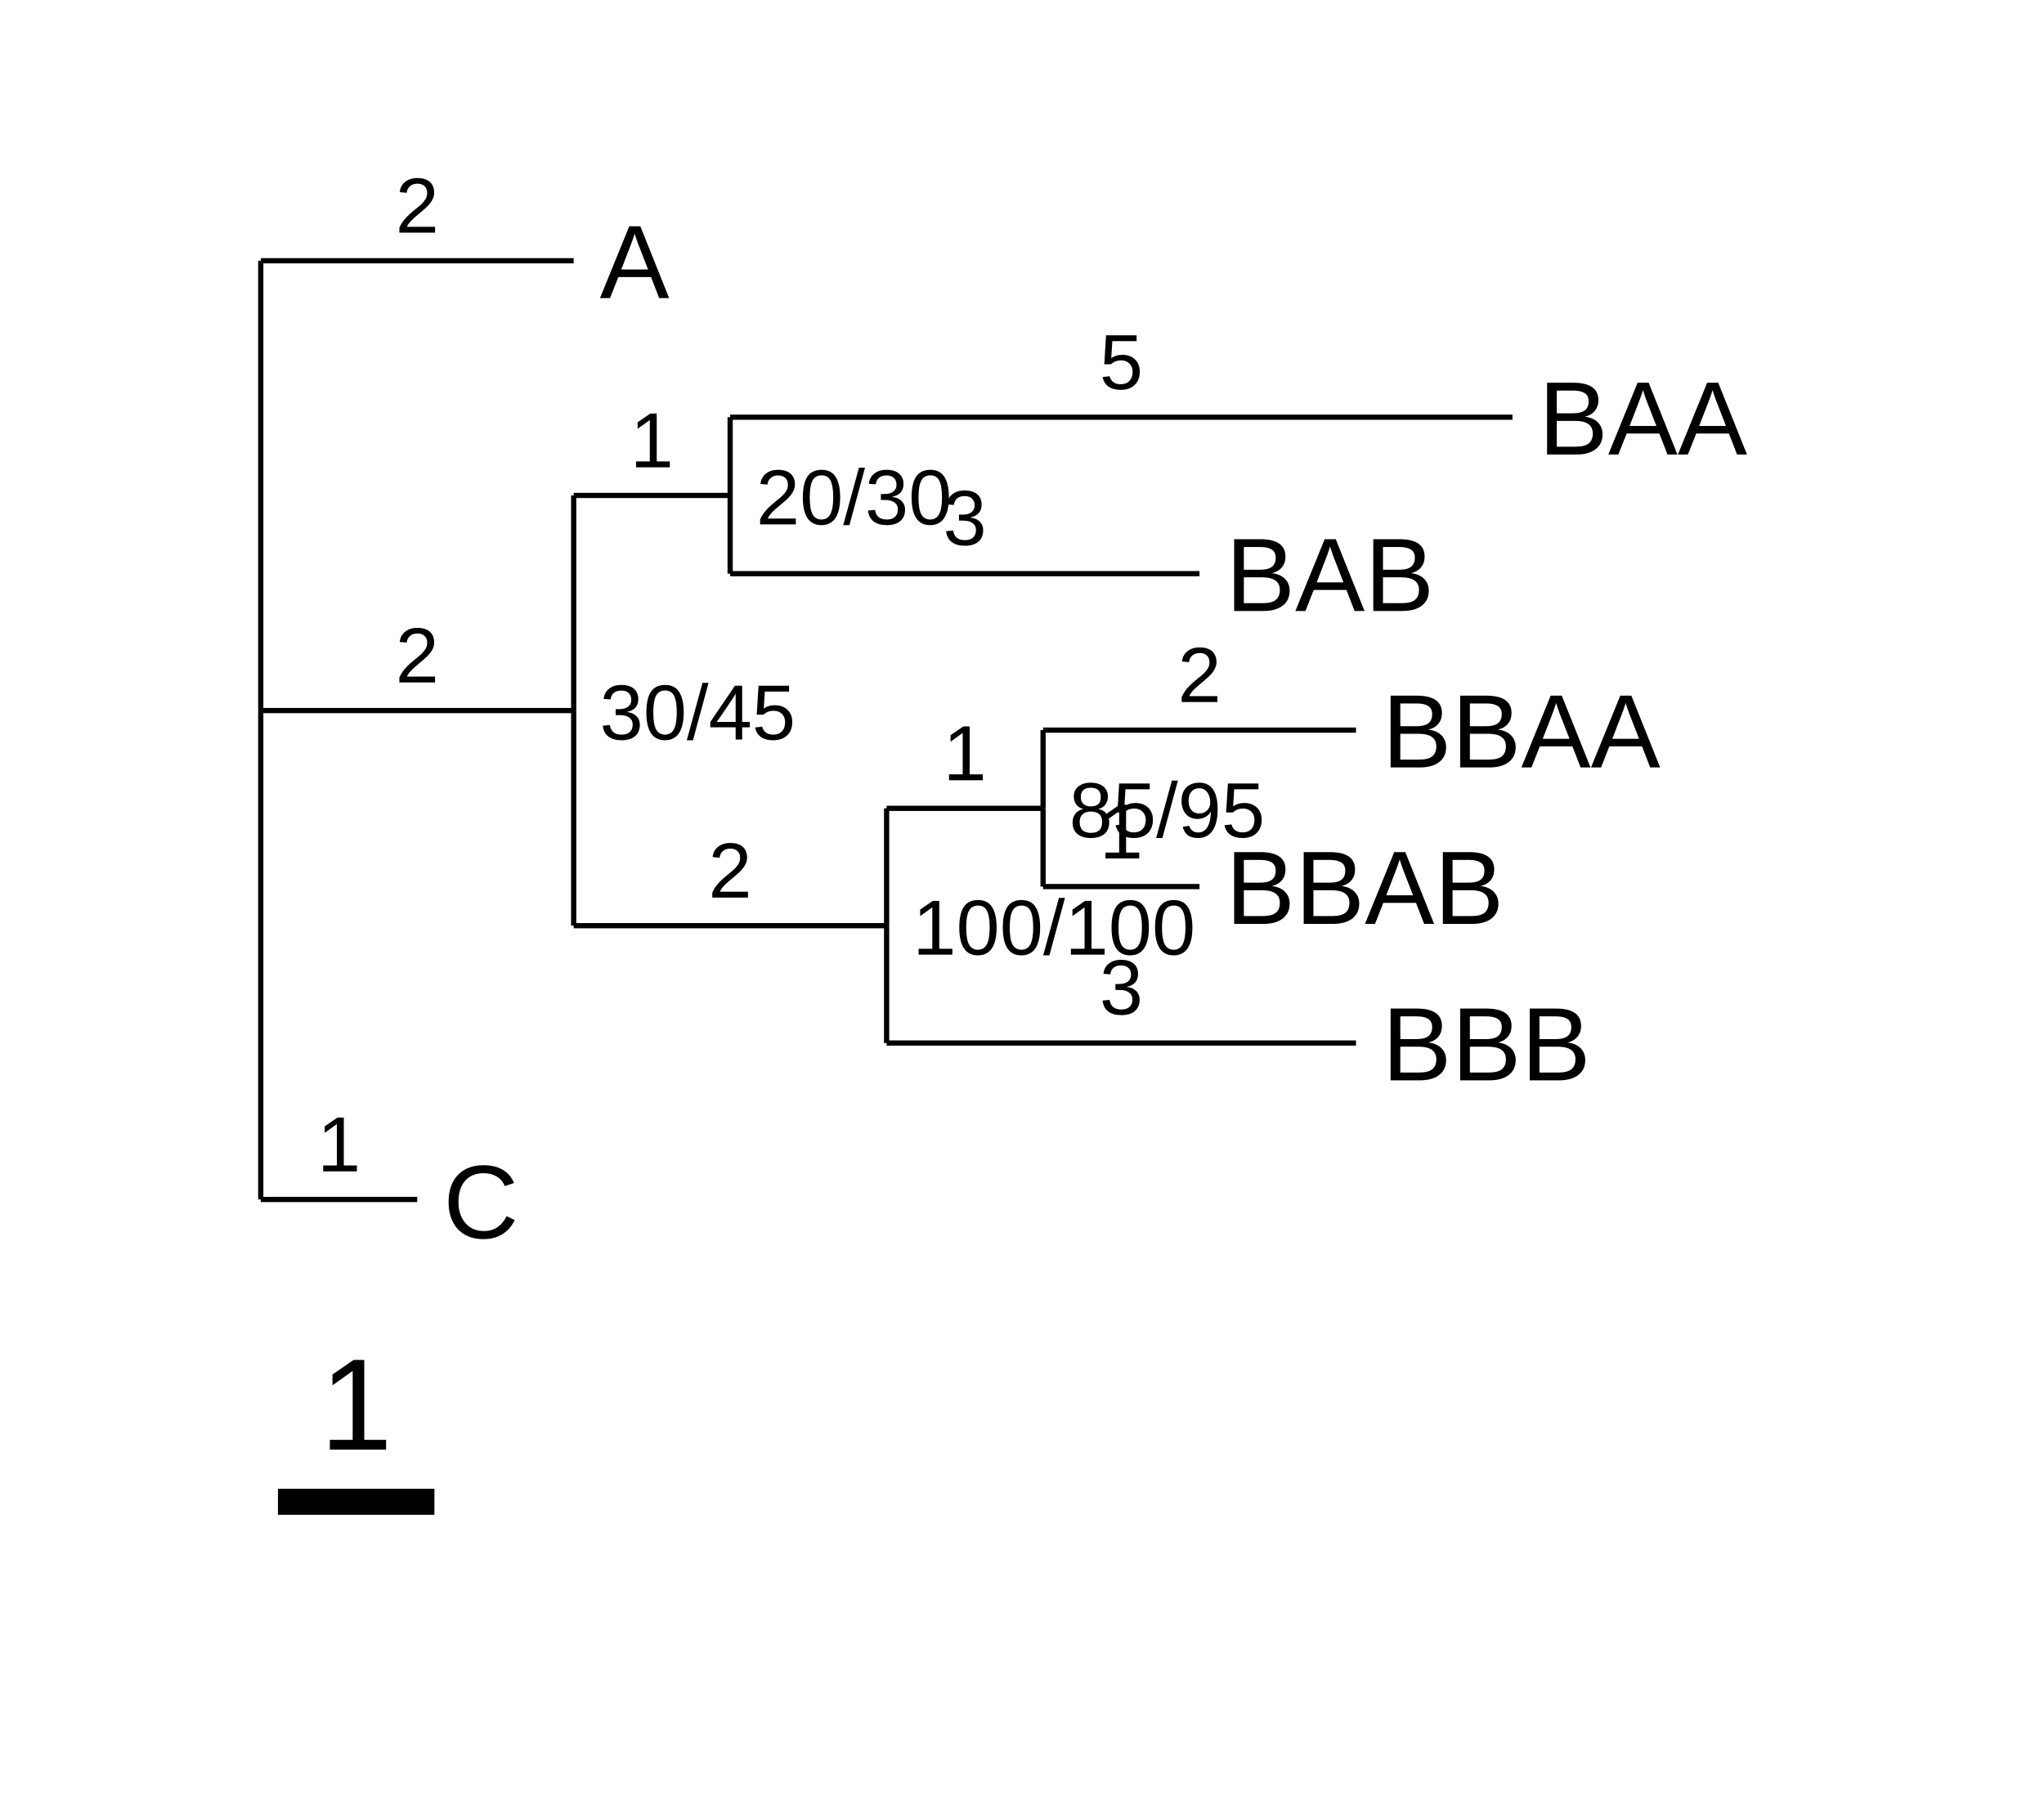
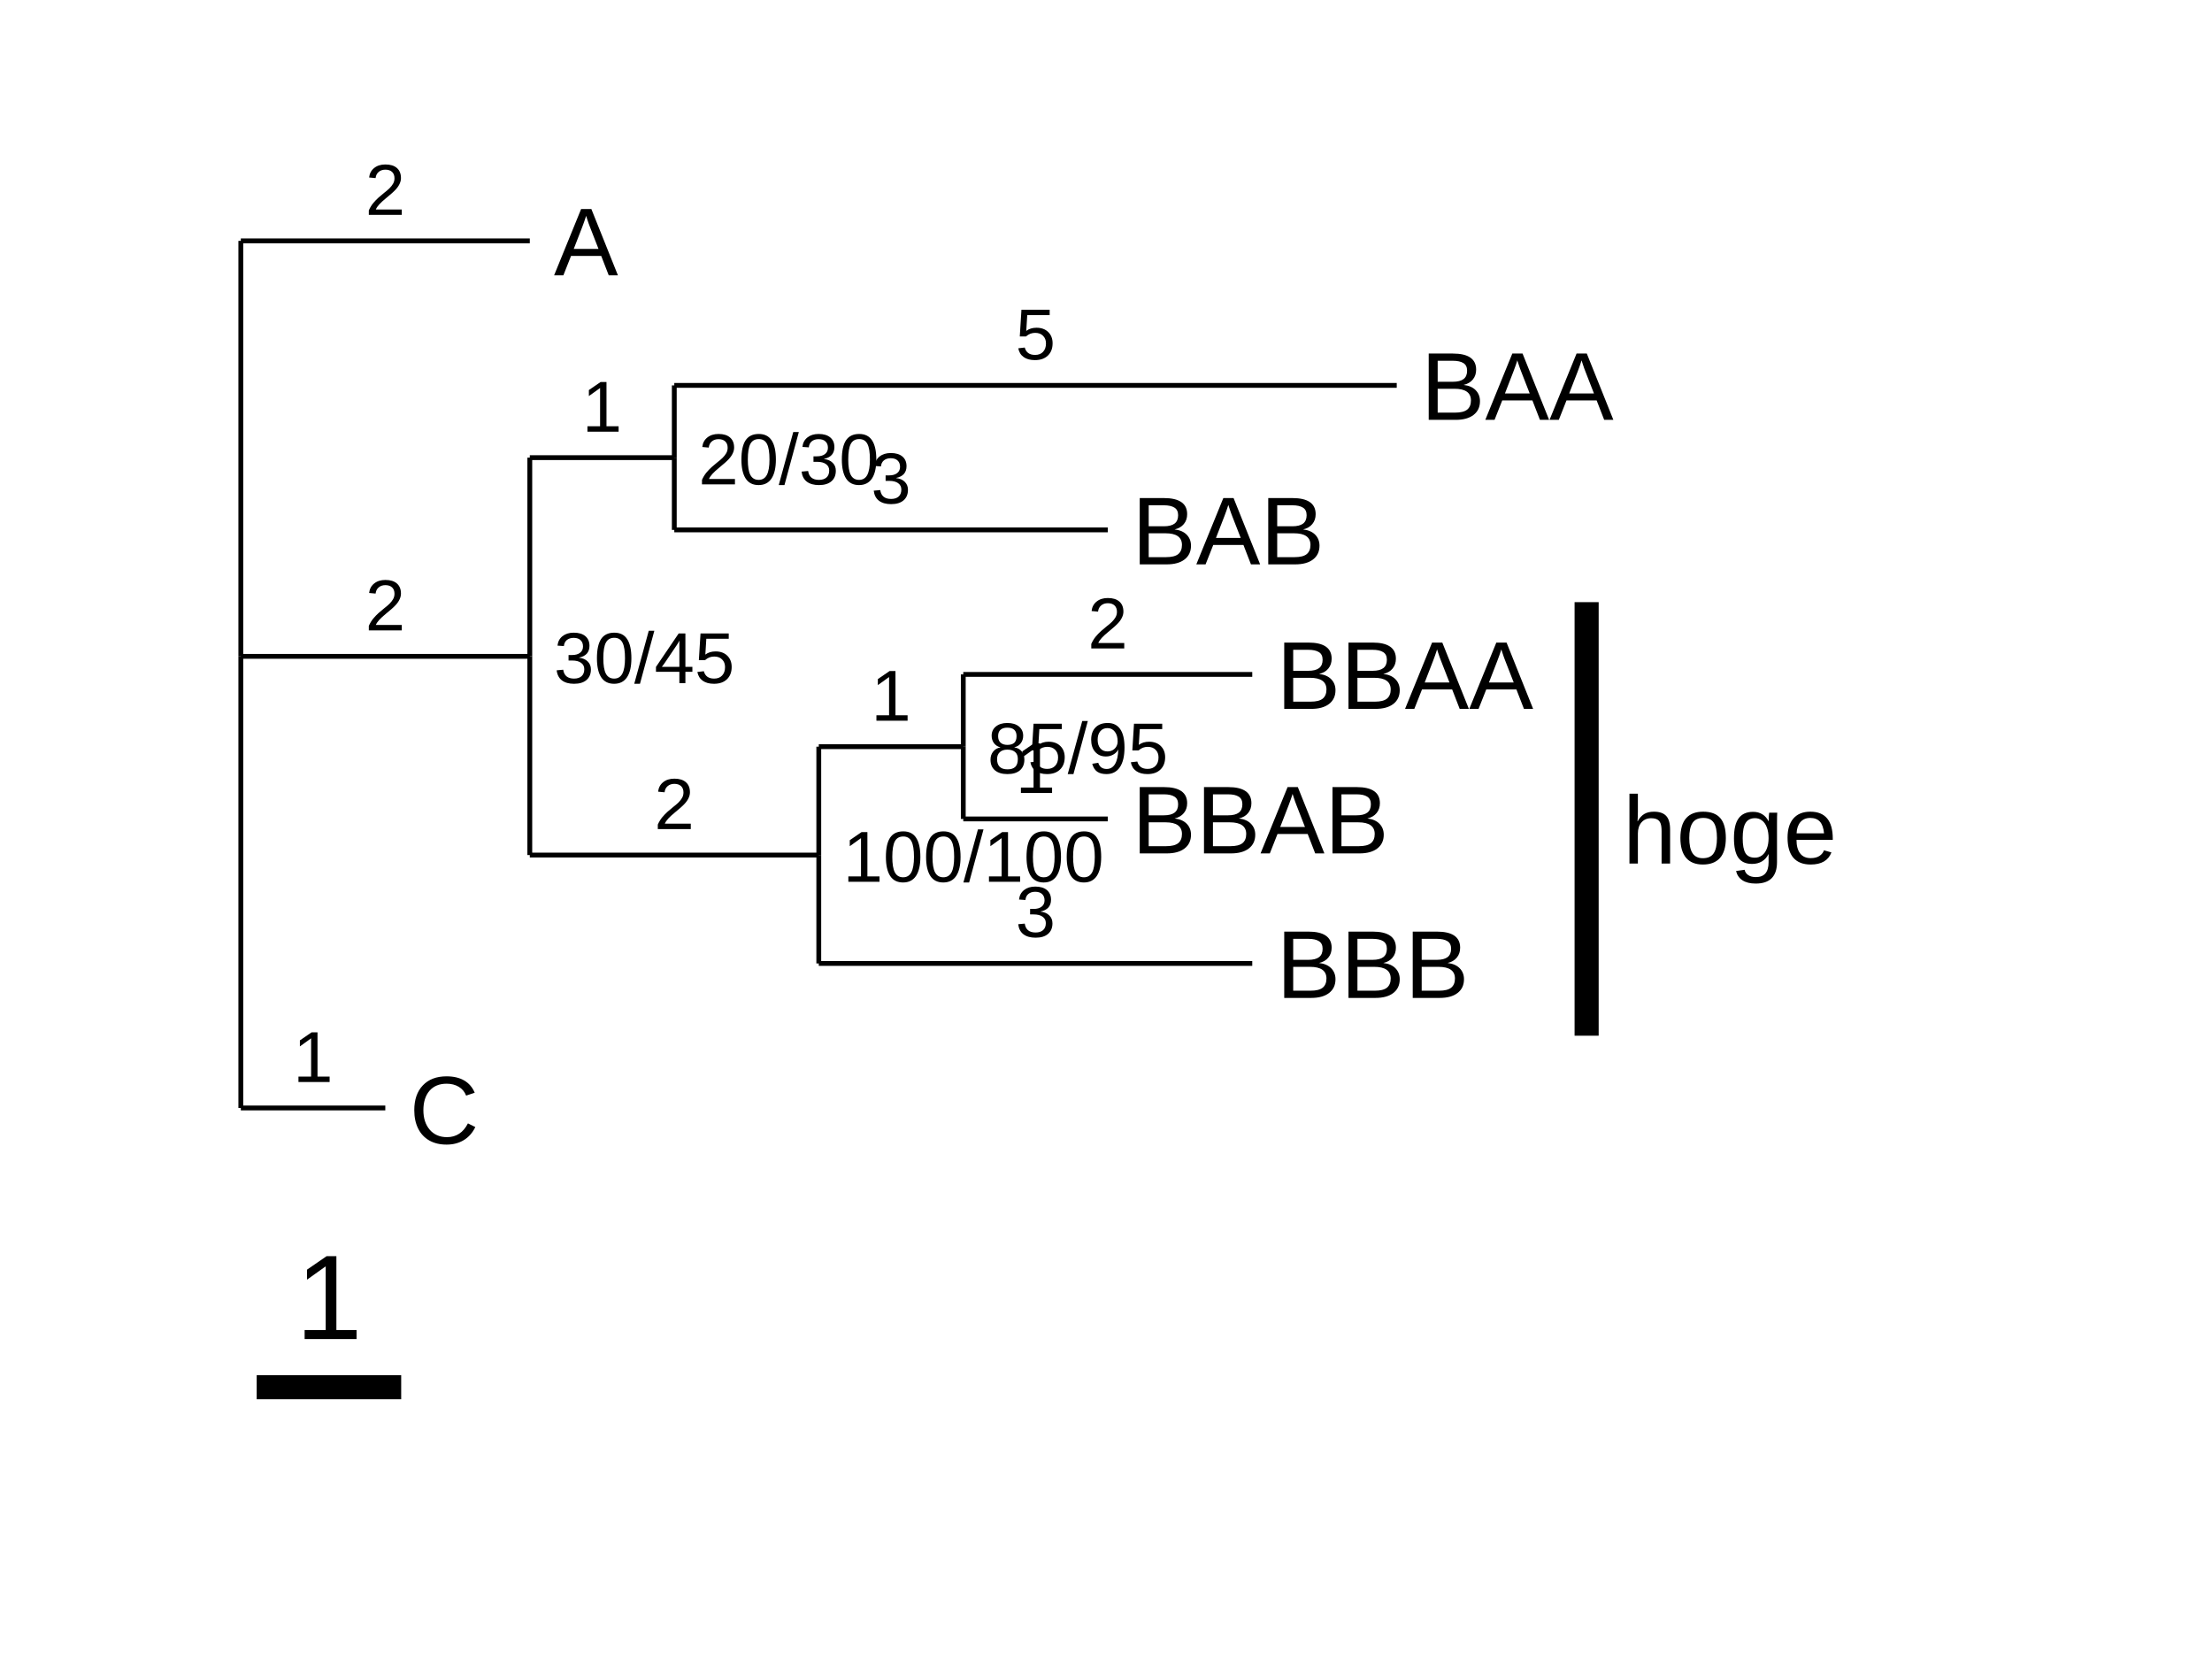
- <svg xmlns="http://www.w3.org/2000/svg" version="1.1" width="391.924" height="347.969">
+ <svg xmlns="http://www.w3.org/2000/svg" version="1.1" width="459.268" height="347.969">
  <g transform="translate(50, 50)" id="tree-area">
-     <g id="leaves">
+     <g id="leaf-labels">
      <text x="65" y="7.158" font-family="Arial, Helvetica, sans-serif" font-size="20" style="fill:black;">A</text>
      <text x="245" y="37.158" font-family="Arial, Helvetica, sans-serif" font-size="20" style="fill:black;">BAA</text>
      <text x="185" y="67.158" font-family="Arial, Helvetica, sans-serif" font-size="20" style="fill:black;">BAB</text>
      <text x="215" y="97.158" font-family="Arial, Helvetica, sans-serif" font-size="20" style="fill:black;">BBAA</text>
      <text x="185" y="127.158" font-family="Arial, Helvetica, sans-serif" font-size="20" style="fill:black;">BBAB</text>
      <text x="215" y="157.158" font-family="Arial, Helvetica, sans-serif" font-size="20" style="fill:black;">BBB</text>
      <text x="35" y="187.402" font-family="Arial, Helvetica, sans-serif" font-size="20" style="fill:black;">C</text>
+     </g>
+     <g id="clade-labels">
+       <g id="hoge">
+         <line x1="279.424" y1="75" x2="279.424" y2="165" stroke-width="5" style="stroke:black;" />
+         <text x="286.924" y="129.263" font-family="Arial, Helvetica, sans-serif" font-size="20">hoge</text>
+       </g>
    </g>
    <g id="branches">
      <line x1="0" y1="0" x2="60" y2="0" stroke-width="1" style="stroke:black;" />
      <line x1="0" y1="0" x2="0" y2="86.25" stroke-width="1" style="stroke:black;" />
      <line x1="0" y1="86.25" x2="60" y2="86.25" stroke-width="1" style="stroke:black;" />
      <line x1="60" y1="45" x2="90" y2="45" stroke-width="1" style="stroke:black;" />
      <line x1="60" y1="45" x2="60" y2="86.25" stroke-width="1" style="stroke:black;" />
      <line x1="90" y1="30" x2="240" y2="30" stroke-width="1" style="stroke:black;" />
      <line x1="90" y1="30" x2="90" y2="45" stroke-width="1" style="stroke:black;" />
      <line x1="90" y1="60" x2="180" y2="60" stroke-width="1" style="stroke:black;" />
      <line x1="90" y1="60" x2="90" y2="45" stroke-width="1" style="stroke:black;" />
      <line x1="60" y1="127.5" x2="120" y2="127.5" stroke-width="1" style="stroke:black;" />
      <line x1="60" y1="127.5" x2="60" y2="86.25" stroke-width="1" style="stroke:black;" />
      <line x1="120" y1="105" x2="150" y2="105" stroke-width="1" style="stroke:black;" />
      <line x1="120" y1="105" x2="120" y2="127.5" stroke-width="1" style="stroke:black;" />
      <line x1="150" y1="90" x2="210" y2="90" stroke-width="1" style="stroke:black;" />
      <line x1="150" y1="90" x2="150" y2="105" stroke-width="1" style="stroke:black;" />
      <line x1="150" y1="120" x2="180" y2="120" stroke-width="1" style="stroke:black;" />
      <line x1="150" y1="120" x2="150" y2="105" stroke-width="1" style="stroke:black;" />
      <line x1="120" y1="150" x2="210" y2="150" stroke-width="1" style="stroke:black;" />
      <line x1="120" y1="150" x2="120" y2="127.5" stroke-width="1" style="stroke:black;" />
      <line x1="0" y1="180" x2="30" y2="180" stroke-width="1" style="stroke:black;" />
      <line x1="0" y1="180" x2="0" y2="86.25" stroke-width="1" style="stroke:black;" />
    </g>
    <g id="node-values">
      <text x="65" y="91.805" font-family="Arial, Helvetica, sans-serif" font-size="15" style="fill:black;">30/45</text>
      <text x="95" y="50.555" font-family="Arial, Helvetica, sans-serif" font-size="15" style="fill:black;">20/30</text>
      <text x="125" y="133.052" font-family="Arial, Helvetica, sans-serif" font-size="15" style="fill:black;">100/100</text>
      <text x="155" y="110.552" font-family="Arial, Helvetica, sans-serif" font-size="15" style="fill:black;">85/95</text>
    </g>
    <g id="branch-values">
      <text x="30" y="-5.391" text-anchor="middle" font-family="Arial, Helvetica, sans-serif" font-size="15" style="fill:black;">2</text>
      <text x="30" y="80.859" text-anchor="middle" font-family="Arial, Helvetica, sans-serif" font-size="15" style="fill:black;">2</text>
      <text x="75" y="39.609" text-anchor="middle" font-family="Arial, Helvetica, sans-serif" font-size="15" style="fill:black;">1</text>
      <text x="165" y="24.613" text-anchor="middle" font-family="Arial, Helvetica, sans-serif" font-size="15" style="fill:black;">5</text>
      <text x="135" y="54.514" text-anchor="middle" font-family="Arial, Helvetica, sans-serif" font-size="15" style="fill:black;">3</text>
      <text x="90" y="122.109" text-anchor="middle" font-family="Arial, Helvetica, sans-serif" font-size="15" style="fill:black;">2</text>
      <text x="135" y="99.609" text-anchor="middle" font-family="Arial, Helvetica, sans-serif" font-size="15" style="fill:black;">1</text>
      <text x="180" y="84.609" text-anchor="middle" font-family="Arial, Helvetica, sans-serif" font-size="15" style="fill:black;">2</text>
      <text x="165" y="114.609" text-anchor="middle" font-family="Arial, Helvetica, sans-serif" font-size="15" style="fill:black;">1</text>
      <text x="165" y="144.514" text-anchor="middle" font-family="Arial, Helvetica, sans-serif" font-size="15" style="fill:black;">3</text>
      <text x="15" y="174.609" text-anchor="middle" font-family="Arial, Helvetica, sans-serif" font-size="15" style="fill:black;">1</text>
    </g>
    <g id="branch-decorations" />
  </g>
  <g transform="translate(53.2959, 277.9688)" id="scale-bar">
    <text x="15" y="0" text-anchor="middle" font-family="Arial, Helvetica, sans-serif" font-size="25">1</text>
    <line x1="0" y1="10" x2="30" y2="10" stroke-width="5" style="stroke:black;" />
  </g>
</svg>
